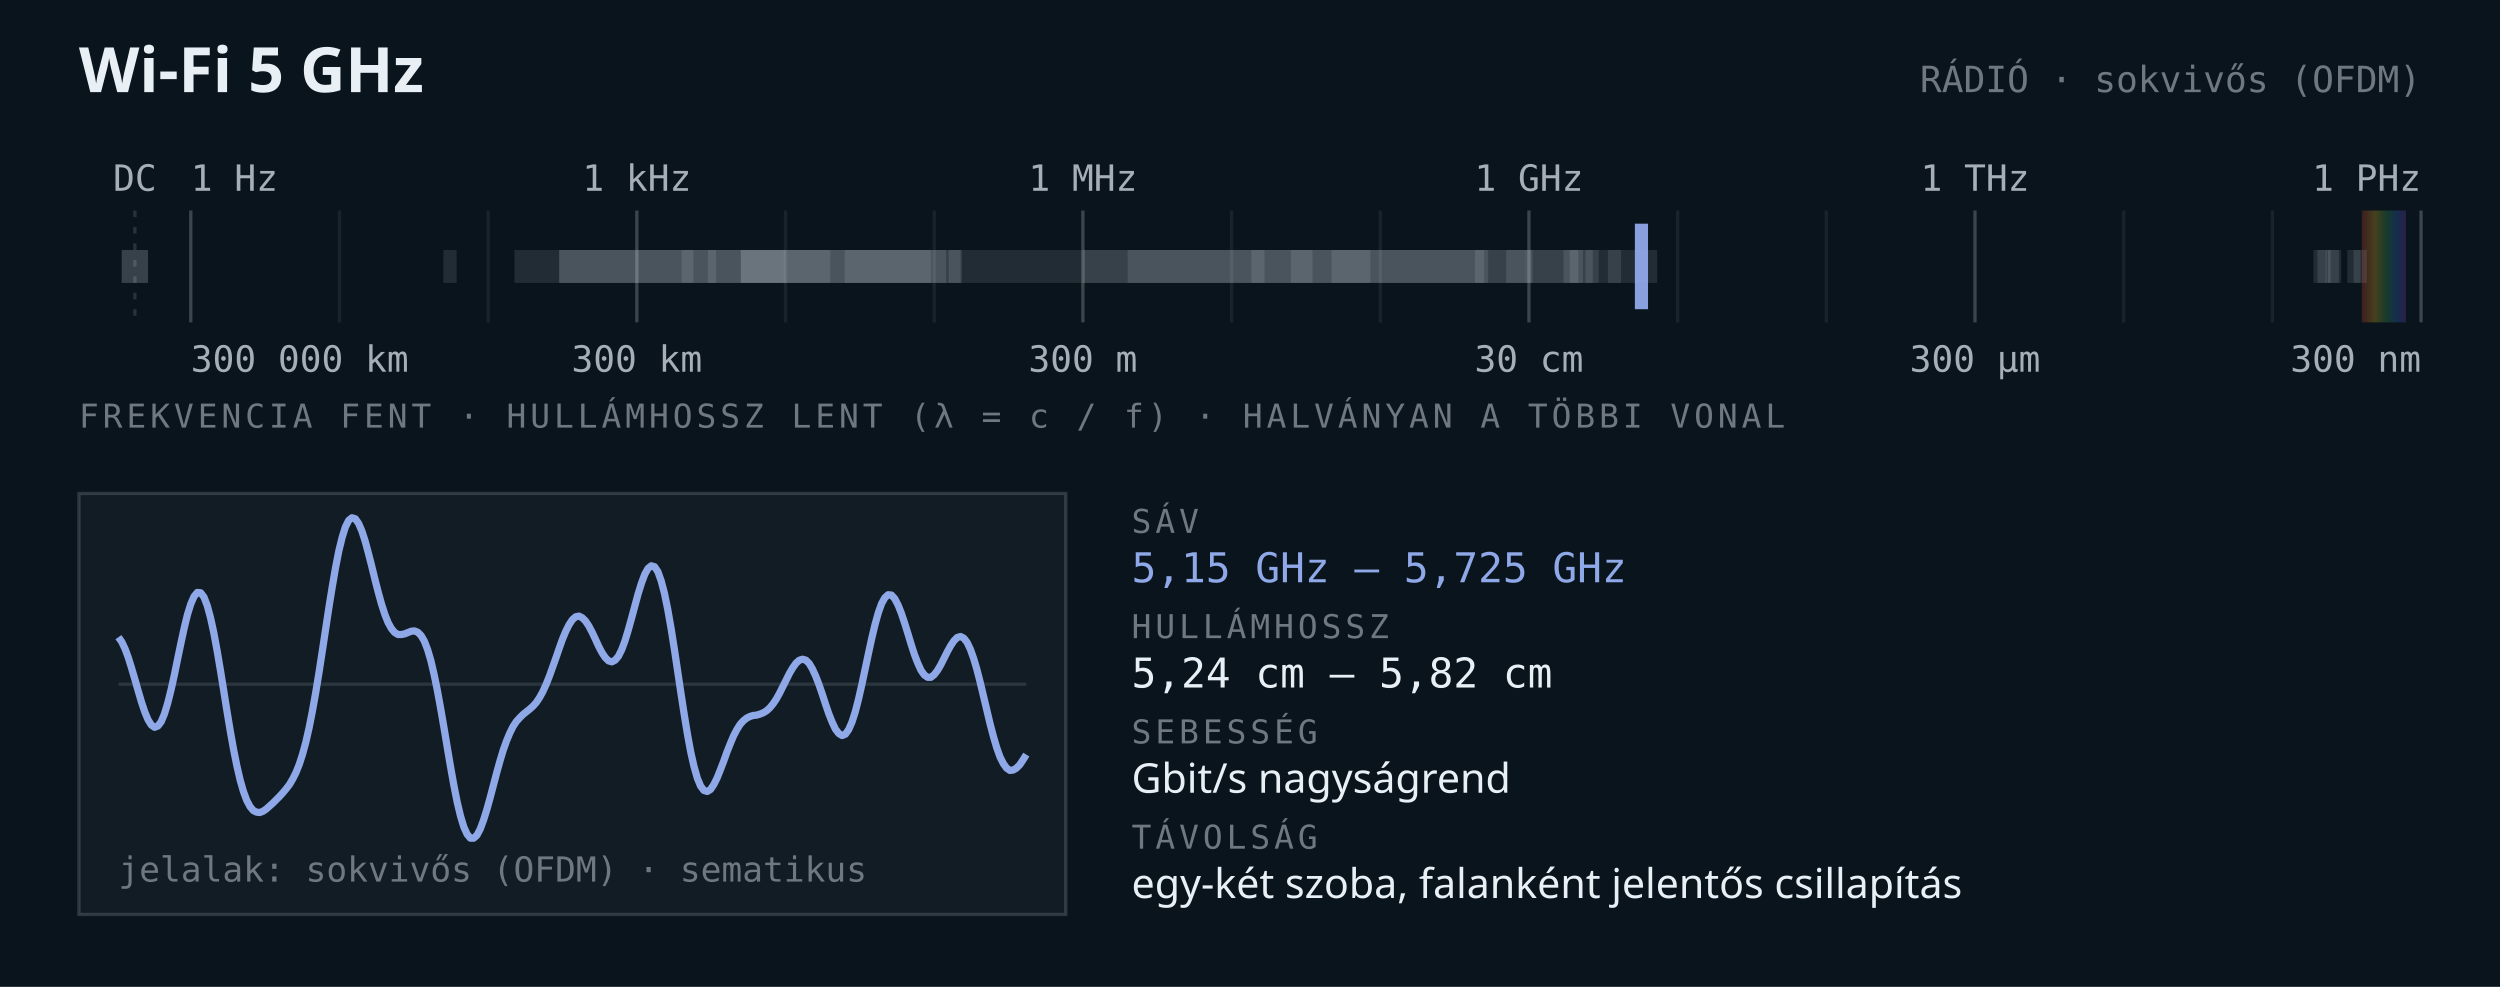
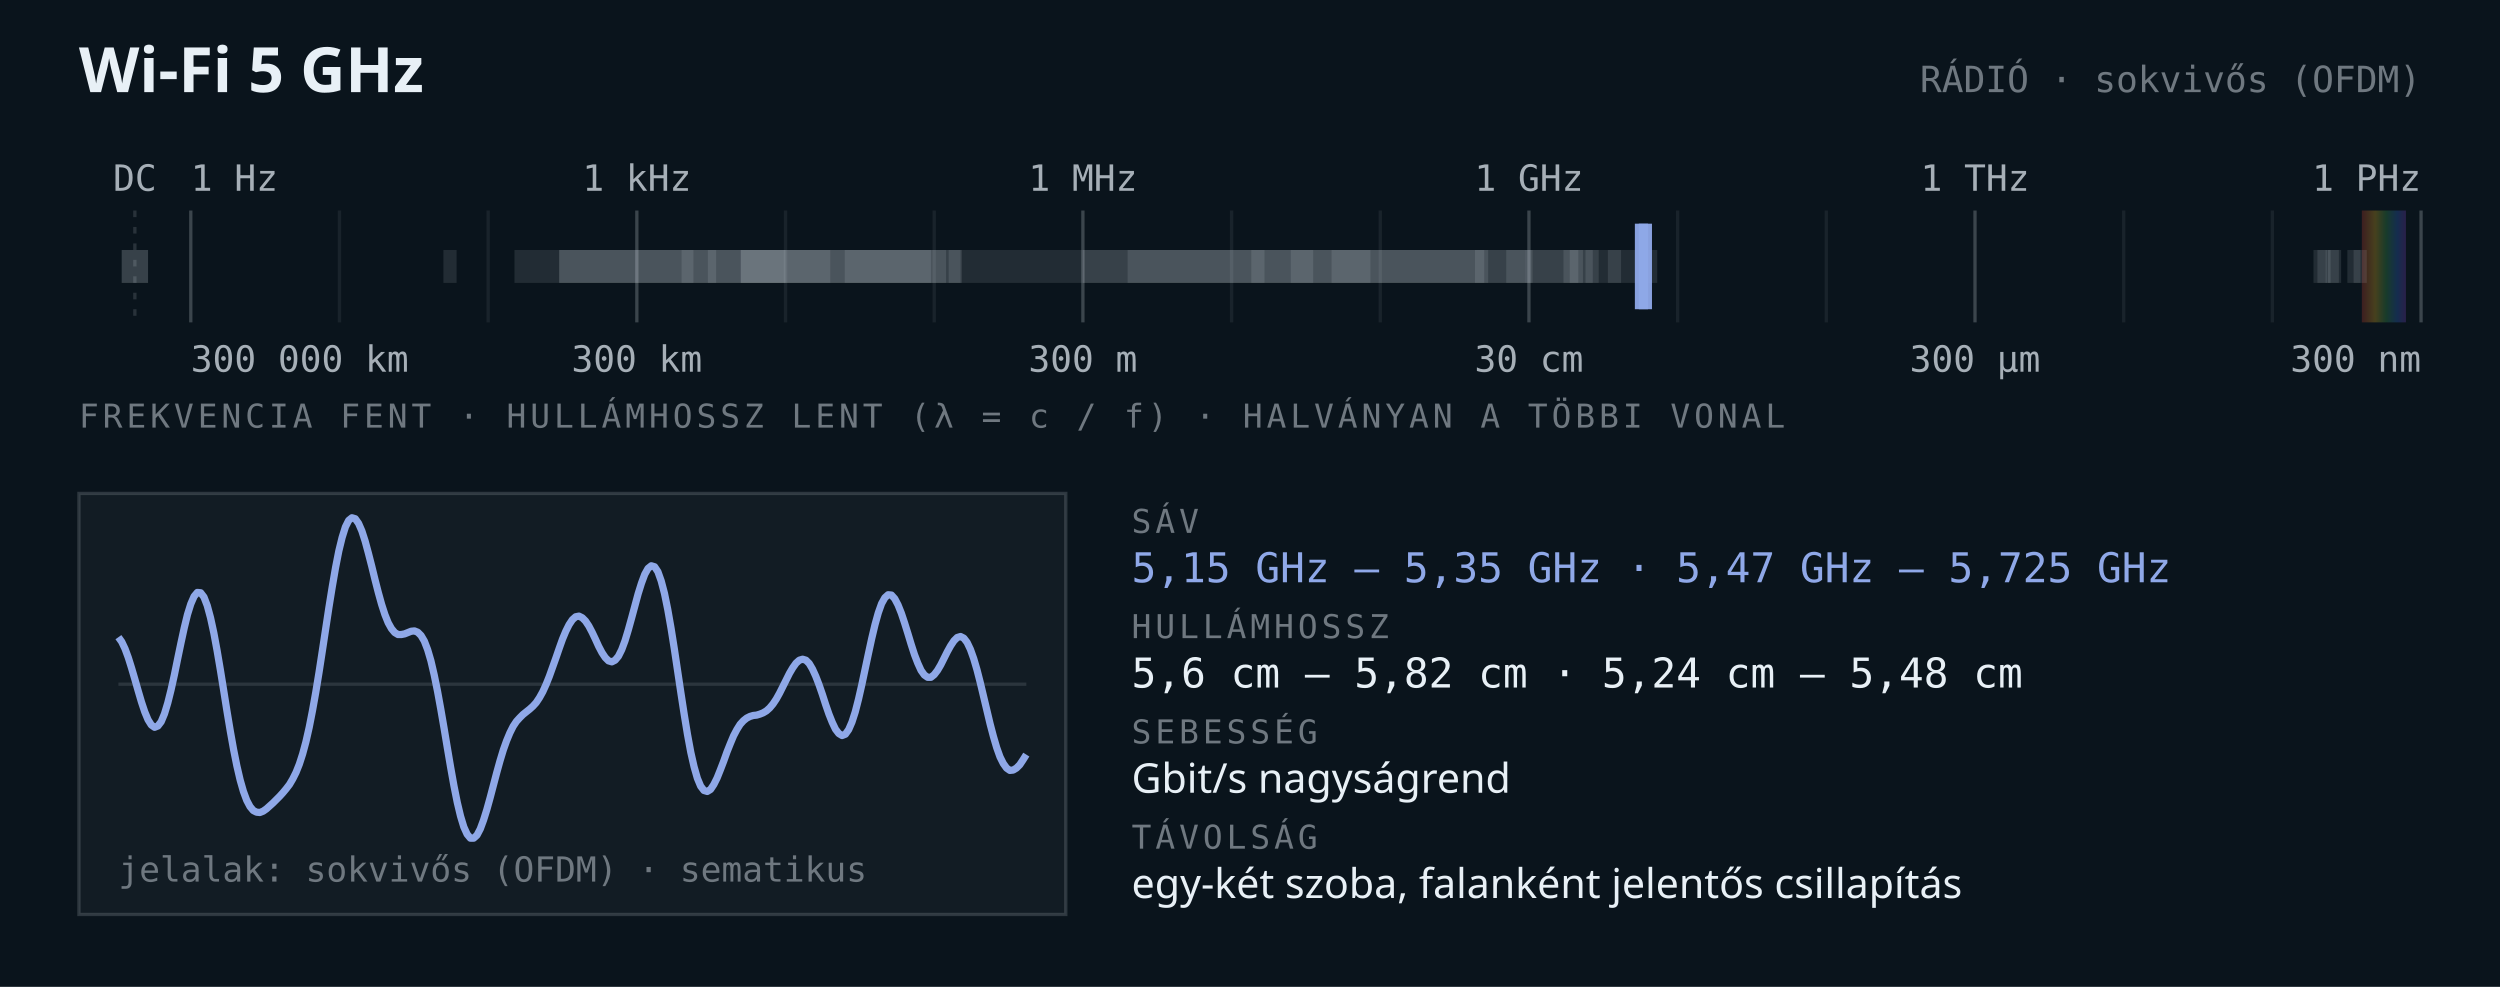
- <svg xmlns="http://www.w3.org/2000/svg" viewBox="0 0 760 300" width="760" height="300" role="img" aria-label="Wi-Fi 5 GHz: 5,15 GHz – 5,725 GHz">
+ <svg xmlns="http://www.w3.org/2000/svg" viewBox="0 0 760 300" width="760" height="300" role="img" aria-label="Wi-Fi 5 GHz: 5,15 GHz – 5,35 GHz · 5,47 GHz – 5,725 GHz">
  <defs>
    <linearGradient id="vis" x1="0" x2="1" y1="0" y2="0">
      <stop offset="0" stop-color="#c0392b" />
      <stop offset=".3" stop-color="#e6b422" />
      <stop offset=".55" stop-color="#3fa34d" />
      <stop offset=".8" stop-color="#2f6fd1" />
      <stop offset="1" stop-color="#7b3fbf" />
    </linearGradient>
  </defs>
  <rect width="760" height="300" fill="#0a141c" />
  <text x="24" y="28" font-family="Segoe UI, system-ui, sans-serif" font-size="19" font-weight="600" fill="#e8f0f6">Wi-Fi 5 GHz</text>
  <text x="736" y="28" text-anchor="end" font-family="Cascadia Mono, Consolas, ui-monospace, monospace" font-size="11" fill="#6f7880">RÁDIÓ · sokvivős (OFDM)</text>
  <rect x="718.0" y="64" width="13.4" height="34" fill="url(#vis)" opacity=".28" />
  <line x1="58.0" x2="58.0" y1="64" y2="98" stroke="rgba(232,240,246,.22)" />
  <text x="58.0" y="58" text-anchor="start" font-family="Cascadia Mono, Consolas, ui-monospace, monospace" font-size="11" fill="#a6afb7">1 Hz</text>
  <text x="58.0" y="113" text-anchor="start" font-family="Cascadia Mono, Consolas, ui-monospace, monospace" font-size="11" fill="#a6afb7">300 000 km</text>
  <line x1="103.2" x2="103.2" y1="64" y2="98" stroke="rgba(232,240,246,.07)" />
  <line x1="148.4" x2="148.4" y1="64" y2="98" stroke="rgba(232,240,246,.07)" />
  <line x1="193.6" x2="193.6" y1="64" y2="98" stroke="rgba(232,240,246,.22)" />
  <text x="193.6" y="58" text-anchor="middle" font-family="Cascadia Mono, Consolas, ui-monospace, monospace" font-size="11" fill="#a6afb7">1 kHz</text>
  <text x="193.6" y="113" text-anchor="middle" font-family="Cascadia Mono, Consolas, ui-monospace, monospace" font-size="11" fill="#a6afb7">300 km</text>
  <line x1="238.8" x2="238.8" y1="64" y2="98" stroke="rgba(232,240,246,.07)" />
  <line x1="284.0" x2="284.0" y1="64" y2="98" stroke="rgba(232,240,246,.07)" />
  <line x1="329.2" x2="329.2" y1="64" y2="98" stroke="rgba(232,240,246,.22)" />
  <text x="329.2" y="58" text-anchor="middle" font-family="Cascadia Mono, Consolas, ui-monospace, monospace" font-size="11" fill="#a6afb7">1 MHz</text>
  <text x="329.2" y="113" text-anchor="middle" font-family="Cascadia Mono, Consolas, ui-monospace, monospace" font-size="11" fill="#a6afb7">300 m</text>
  <line x1="374.4" x2="374.4" y1="64" y2="98" stroke="rgba(232,240,246,.07)" />
  <line x1="419.6" x2="419.6" y1="64" y2="98" stroke="rgba(232,240,246,.07)" />
  <line x1="464.8" x2="464.8" y1="64" y2="98" stroke="rgba(232,240,246,.22)" />
  <text x="464.8" y="58" text-anchor="middle" font-family="Cascadia Mono, Consolas, ui-monospace, monospace" font-size="11" fill="#a6afb7">1 GHz</text>
  <text x="464.8" y="113" text-anchor="middle" font-family="Cascadia Mono, Consolas, ui-monospace, monospace" font-size="11" fill="#a6afb7">30 cm</text>
  <line x1="510.0" x2="510.0" y1="64" y2="98" stroke="rgba(232,240,246,.07)" />
  <line x1="555.2" x2="555.2" y1="64" y2="98" stroke="rgba(232,240,246,.07)" />
  <line x1="600.4" x2="600.4" y1="64" y2="98" stroke="rgba(232,240,246,.22)" />
  <text x="600.4" y="58" text-anchor="middle" font-family="Cascadia Mono, Consolas, ui-monospace, monospace" font-size="11" fill="#a6afb7">1 THz</text>
  <text x="600.4" y="113" text-anchor="middle" font-family="Cascadia Mono, Consolas, ui-monospace, monospace" font-size="11" fill="#a6afb7">300 µm</text>
  <line x1="645.6" x2="645.6" y1="64" y2="98" stroke="rgba(232,240,246,.07)" />
  <line x1="690.8" x2="690.8" y1="64" y2="98" stroke="rgba(232,240,246,.07)" />
  <line x1="736.0" x2="736.0" y1="64" y2="98" stroke="rgba(232,240,246,.22)" />
  <text x="736.0" y="58" text-anchor="end" font-family="Cascadia Mono, Consolas, ui-monospace, monospace" font-size="11" fill="#a6afb7">1 PHz</text>
  <text x="736.0" y="113" text-anchor="end" font-family="Cascadia Mono, Consolas, ui-monospace, monospace" font-size="11" fill="#a6afb7">300 nm</text>
  <line x1="41" x2="41" y1="64" y2="98" stroke="rgba(232,240,246,.14)" stroke-dasharray="2 3" />
  <text x="41" y="58" text-anchor="middle" font-family="Cascadia Mono, Consolas, ui-monospace, monospace" font-size="11" fill="#a6afb7">DC</text>
  <rect x="134.8" y="76" width="4.0" height="10" fill="rgba(232,240,246,.5)" opacity="0.22" />
  <rect x="37" y="76" width="8" height="10" fill="rgba(232,240,246,.5)" opacity="0.22" />
  <rect x="170.0" y="76" width="40.8" height="10" fill="rgba(232,240,246,.5)" opacity="0.22" />
  <rect x="207.2" y="76" width="45.2" height="10" fill="rgba(232,240,246,.5)" opacity="0.22" />
  <rect x="225.2" y="76" width="62.4" height="10" fill="rgba(232,240,246,.5)" opacity="0.22" />
  <rect x="156.4" y="76" width="82.4" height="10" fill="rgba(232,240,246,.5)" opacity="0.22" />
  <rect x="225.2" y="76" width="66.8" height="10" fill="rgba(232,240,246,.5)" opacity="0.22" />
  <rect x="170.0" y="76" width="47.7" height="10" fill="rgba(232,240,246,.5)" opacity="0.22" />
-   <rect x="256.8" y="76" width="142.2" height="10" fill="rgba(232,240,246,.5)" opacity="0.22" />
+   <rect x="256.8" y="76" width="142.4" height="10" fill="rgba(232,240,246,.5)" opacity="0.22" />
  <rect x="215.2" y="76" width="67.8" height="10" fill="rgba(232,240,246,.5)" opacity="0.22" />
  <rect x="342.8" y="76" width="73.8" height="10" fill="rgba(232,240,246,.5)" opacity="0.22" />
  <rect x="329.2" y="76" width="122.0" height="10" fill="rgba(232,240,246,.5)" opacity="0.22" />
  <rect x="37" y="76" width="8" height="10" fill="rgba(232,240,246,.5)" opacity="0.22" />
  <rect x="392.4" y="76" width="107.6" height="10" fill="rgba(232,240,246,.5)" opacity="0.22" />
  <rect x="404.8" y="76" width="57.1" height="10" fill="rgba(232,240,246,.5)" opacity="0.22" />
  <rect x="463.8" y="76" width="16.0" height="10" fill="rgba(232,240,246,.5)" opacity="0.22" />
  <rect x="448.4" y="76" width="4.0" height="10" fill="rgba(232,240,246,.5)" opacity="0.22" />
  <rect x="461.9" y="76" width="4.0" height="10" fill="rgba(232,240,246,.5)" opacity="0.22" />
  <rect x="482.0" y="76" width="4.0" height="10" fill="rgba(232,240,246,.5)" opacity="0.22" />
  <rect x="499.8" y="76" width="4.0" height="10" fill="rgba(232,240,246,.5)" opacity="0.22" />
  <rect x="477.2" y="76" width="4.0" height="10" fill="rgba(232,240,246,.5)" opacity="0.22" />
  <rect x="457.9" y="76" width="6.1" height="10" fill="rgba(232,240,246,.5)" opacity="0.22" />
  <rect x="475.3" y="76" width="8.9" height="10" fill="rgba(232,240,246,.5)" opacity="0.22" />
  <rect x="488.8" y="76" width="4.0" height="10" fill="rgba(232,240,246,.5)" opacity="0.22" />
  <rect x="288.4" y="76" width="4.0" height="10" fill="rgba(232,240,246,.5)" opacity="0.22" />
  <rect x="380.4" y="76" width="4.0" height="10" fill="rgba(232,240,246,.5)" opacity="0.22" />
  <rect x="713.6" y="76" width="4.0" height="10" fill="rgba(232,240,246,.5)" opacity="0.22" />
  <rect x="703.3" y="76" width="4.0" height="10" fill="rgba(232,240,246,.5)" opacity="0.22" />
  <rect x="704.5" y="76" width="4.0" height="10" fill="rgba(232,240,246,.5)" opacity="0.22" />
  <rect x="707.0" y="76" width="4.0" height="10" fill="rgba(232,240,246,.5)" opacity="0.22" />
  <rect x="707.7" y="76" width="4.0" height="10" fill="rgba(232,240,246,.5)" opacity="0.22" />
  <rect x="715.5" y="76" width="4.0" height="10" fill="rgba(232,240,246,.5)" opacity="0.22" />
  <rect x="497.0" y="68" width="4.0" height="26" fill="#8fa8e8" opacity="0.95" />
+   <rect x="498.2" y="68" width="4.0" height="26" fill="#8fa8e8" opacity="0.95" />
  <text x="24" y="130" font-family="Cascadia Mono, Consolas, ui-monospace, monospace" font-size="10" fill="#6f7880" letter-spacing="1.2">FREKVENCIA FENT · HULLÁMHOSSZ LENT (λ = c / f) · HALVÁNYAN A TÖBBI VONAL</text>
  <rect x="24" y="150" width="300" height="128" fill="#121c24" stroke="rgba(232,240,246,.16)" />
  <line x1="36" x2="312" y1="208" y2="208" stroke="rgba(232,240,246,.12)" />
  <path d="M36.0 193.7 L37.0 195.1 L38.0 197.2 L39.0 199.9 L40.0 203.1 L41.0 206.5 L42.0 210.0 L43.0 213.4 L44.0 216.4 L45.0 218.8 L46.0 220.4 L47.0 221.1 L48.0 220.7 L49.0 219.4 L50.0 217.0 L51.0 213.7 L52.0 209.7 L53.0 205.2 L54.0 200.3 L55.0 195.5 L56.0 190.9 L57.0 186.8 L58.0 183.6 L59.0 181.3 L60.0 180.1 L61.0 180.2 L62.0 181.5 L63.0 184.1 L64.0 187.8 L65.0 192.4 L66.0 197.8 L67.0 203.7 L68.0 209.9 L69.0 216.2 L70.0 222.2 L71.0 227.8 L72.0 232.8 L73.0 237.1 L74.0 240.6 L75.0 243.3 L76.0 245.2 L77.0 246.4 L78.0 246.9 L79.0 247.0 L80.0 246.6 L81.0 245.9 L82.0 245.0 L83.0 244.1 L84.0 243.1 L85.0 242.1 L86.0 241.0 L87.0 239.8 L88.0 238.5 L89.0 236.8 L90.0 234.8 L91.0 232.3 L92.0 229.2 L93.0 225.5 L94.0 221.1 L95.0 216.0 L96.0 210.4 L97.0 204.3 L98.0 197.8 L99.0 191.2 L100.0 184.6 L101.0 178.4 L102.0 172.6 L103.0 167.5 L104.0 163.4 L105.0 160.2 L106.0 158.2 L107.0 157.4 L108.0 157.7 L109.0 159.1 L110.0 161.4 L111.0 164.5 L112.0 168.2 L113.0 172.1 L114.0 176.2 L115.0 180.1 L116.0 183.7 L117.0 186.8 L118.0 189.3 L119.0 191.1 L120.0 192.3 L121.0 192.9 L122.0 192.9 L123.0 192.7 L124.0 192.3 L125.0 191.9 L126.0 191.8 L127.0 192.2 L128.0 193.2 L129.0 194.9 L130.0 197.5 L131.0 200.9 L132.0 205.2 L133.0 210.1 L134.0 215.6 L135.0 221.4 L136.0 227.4 L137.0 233.3 L138.0 238.9 L139.0 243.9 L140.0 248.1 L141.0 251.4 L142.0 253.6 L143.0 254.8 L144.0 254.8 L145.0 253.9 L146.0 252.0 L147.0 249.3 L148.0 246.1 L149.0 242.5 L150.0 238.7 L151.0 234.9 L152.0 231.3 L153.0 228.0 L154.0 225.2 L155.0 222.8 L156.0 220.8 L157.0 219.3 L158.0 218.2 L159.0 217.2 L160.0 216.4 L161.0 215.6 L162.0 214.7 L163.0 213.6 L164.0 212.1 L165.0 210.3 L166.0 208.1 L167.0 205.6 L168.0 202.8 L169.0 200.0 L170.0 197.1 L171.0 194.3 L172.0 191.9 L173.0 189.9 L174.0 188.4 L175.0 187.5 L176.0 187.3 L177.0 187.8 L178.0 188.8 L179.0 190.3 L180.0 192.2 L181.0 194.3 L182.0 196.5 L183.0 198.4 L184.0 199.9 L185.0 200.9 L186.0 201.2 L187.0 200.7 L188.0 199.5 L189.0 197.5 L190.0 194.8 L191.0 191.5 L192.0 187.9 L193.0 184.2 L194.0 180.5 L195.0 177.3 L196.0 174.6 L197.0 172.8 L198.0 172.0 L199.0 172.3 L200.0 173.8 L201.0 176.6 L202.0 180.4 L203.0 185.3 L204.0 191.0 L205.0 197.3 L206.0 204.0 L207.0 210.7 L208.0 217.2 L209.0 223.3 L210.0 228.7 L211.0 233.1 L212.0 236.6 L213.0 239.0 L214.0 240.3 L215.0 240.6 L216.0 240.0 L217.0 238.5 L218.0 236.5 L219.0 234.0 L220.0 231.4 L221.0 228.6 L222.0 226.1 L223.0 223.7 L224.0 221.8 L225.0 220.2 L226.0 219.1 L227.0 218.3 L228.0 217.8 L229.0 217.5 L230.0 217.4 L231.0 217.1 L232.0 216.7 L233.0 216.1 L234.0 215.2 L235.0 214.0 L236.0 212.5 L237.0 210.7 L238.0 208.7 L239.0 206.7 L240.0 204.7 L241.0 203.0 L242.0 201.6 L243.0 200.7 L244.0 200.4 L245.0 200.7 L246.0 201.7 L247.0 203.4 L248.0 205.6 L249.0 208.2 L250.0 211.1 L251.0 214.2 L252.0 217.1 L253.0 219.6 L254.0 221.7 L255.0 223.0 L256.0 223.6 L257.0 223.2 L258.0 221.8 L259.0 219.5 L260.0 216.4 L261.0 212.5 L262.0 208.1 L263.0 203.4 L264.0 198.7 L265.0 194.1 L266.0 189.9 L267.0 186.3 L268.0 183.5 L269.0 181.7 L270.0 180.8 L271.0 180.9 L272.0 182.0 L273.0 183.9 L274.0 186.4 L275.0 189.4 L276.0 192.6 L277.0 195.9 L278.0 199.0 L279.0 201.6 L280.0 203.8 L281.0 205.2 L282.0 205.9 L283.0 205.9 L284.0 205.1 L285.0 203.8 L286.0 202.1 L287.0 200.1 L288.0 198.1 L289.0 196.3 L290.0 194.8 L291.0 193.8 L292.0 193.5 L293.0 194.0 L294.0 195.3 L295.0 197.4 L296.0 200.2 L297.0 203.6 L298.0 207.5 L299.0 211.7 L300.0 215.9 L301.0 220.1 L302.0 223.9 L303.0 227.3 L304.0 230.1 L305.0 232.1 L306.0 233.5 L307.0 234.2 L308.0 234.1 L309.0 233.5 L310.0 232.5 L311.0 231.0 L312.0 229.4" fill="none" stroke="#8fa8e8" stroke-width="2.2" stroke-linejoin="round" />
  <text x="36" y="268" font-family="Cascadia Mono, Consolas, ui-monospace, monospace" font-size="10.5" fill="#6f7880">jelalak: sokvivős (OFDM) · sematikus</text>
  <text x="344" y="162" font-family="Cascadia Mono, Consolas, ui-monospace, monospace" font-size="10" fill="#6f7880" letter-spacing="1.2">SÁV</text>
-   <text x="344" y="177" font-family="Cascadia Mono, Consolas, ui-monospace, monospace" font-size="12.5" fill="#8fa8e8">5,15 GHz – 5,725 GHz</text>
+   <text x="344" y="177" font-family="Cascadia Mono, Consolas, ui-monospace, monospace" font-size="12.5" fill="#8fa8e8">5,15 GHz – 5,35 GHz · 5,47 GHz – 5,725 GHz</text>
  <text x="344" y="194" font-family="Cascadia Mono, Consolas, ui-monospace, monospace" font-size="10" fill="#6f7880" letter-spacing="1.2">HULLÁMHOSSZ</text>
-   <text x="344" y="209" font-family="Cascadia Mono, Consolas, ui-monospace, monospace" font-size="12.5" fill="#e8f0f6">5,24 cm – 5,82 cm</text>
+   <text x="344" y="209" font-family="Cascadia Mono, Consolas, ui-monospace, monospace" font-size="12.5" fill="#e8f0f6">5,6 cm – 5,82 cm · 5,24 cm – 5,48 cm</text>
  <text x="344" y="226" font-family="Cascadia Mono, Consolas, ui-monospace, monospace" font-size="10" fill="#6f7880" letter-spacing="1.2">SEBESSÉG</text>
  <text x="344" y="241" font-family="Segoe UI, system-ui, sans-serif" font-size="12.5" fill="#e8f0f6">Gbit/s nagyságrend</text>
  <text x="344" y="258" font-family="Cascadia Mono, Consolas, ui-monospace, monospace" font-size="10" fill="#6f7880" letter-spacing="1.2">TÁVOLSÁG</text>
  <text x="344" y="273" font-family="Segoe UI, system-ui, sans-serif" font-size="12.5" fill="#e8f0f6">egy-két szoba, falanként jelentős csillapítás</text>
</svg>
